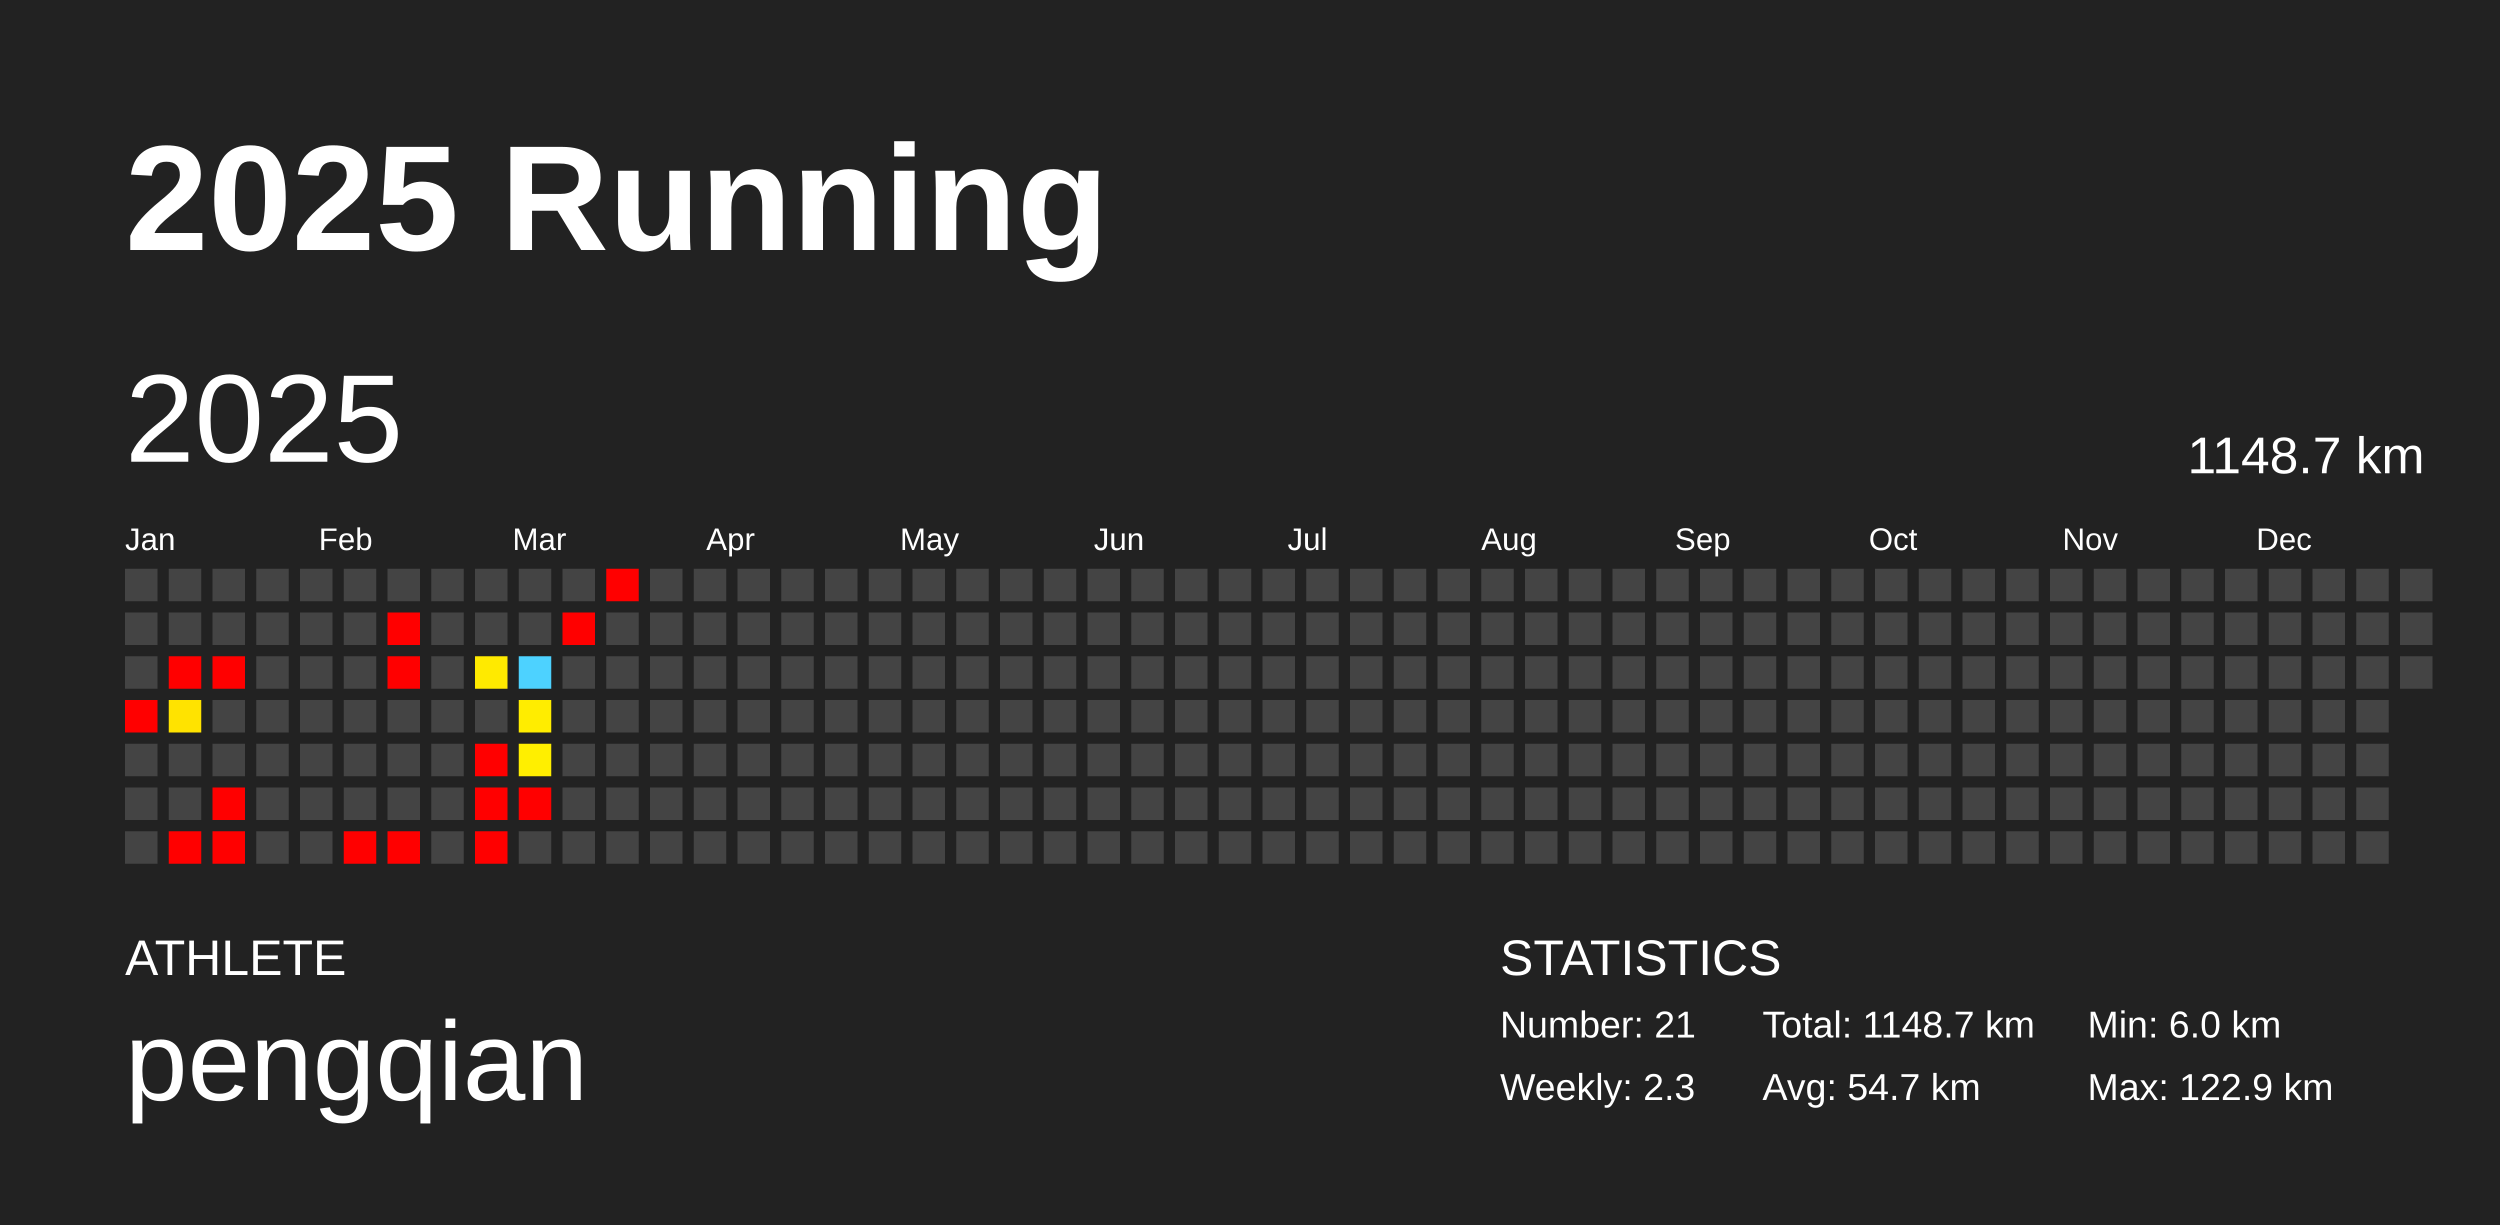
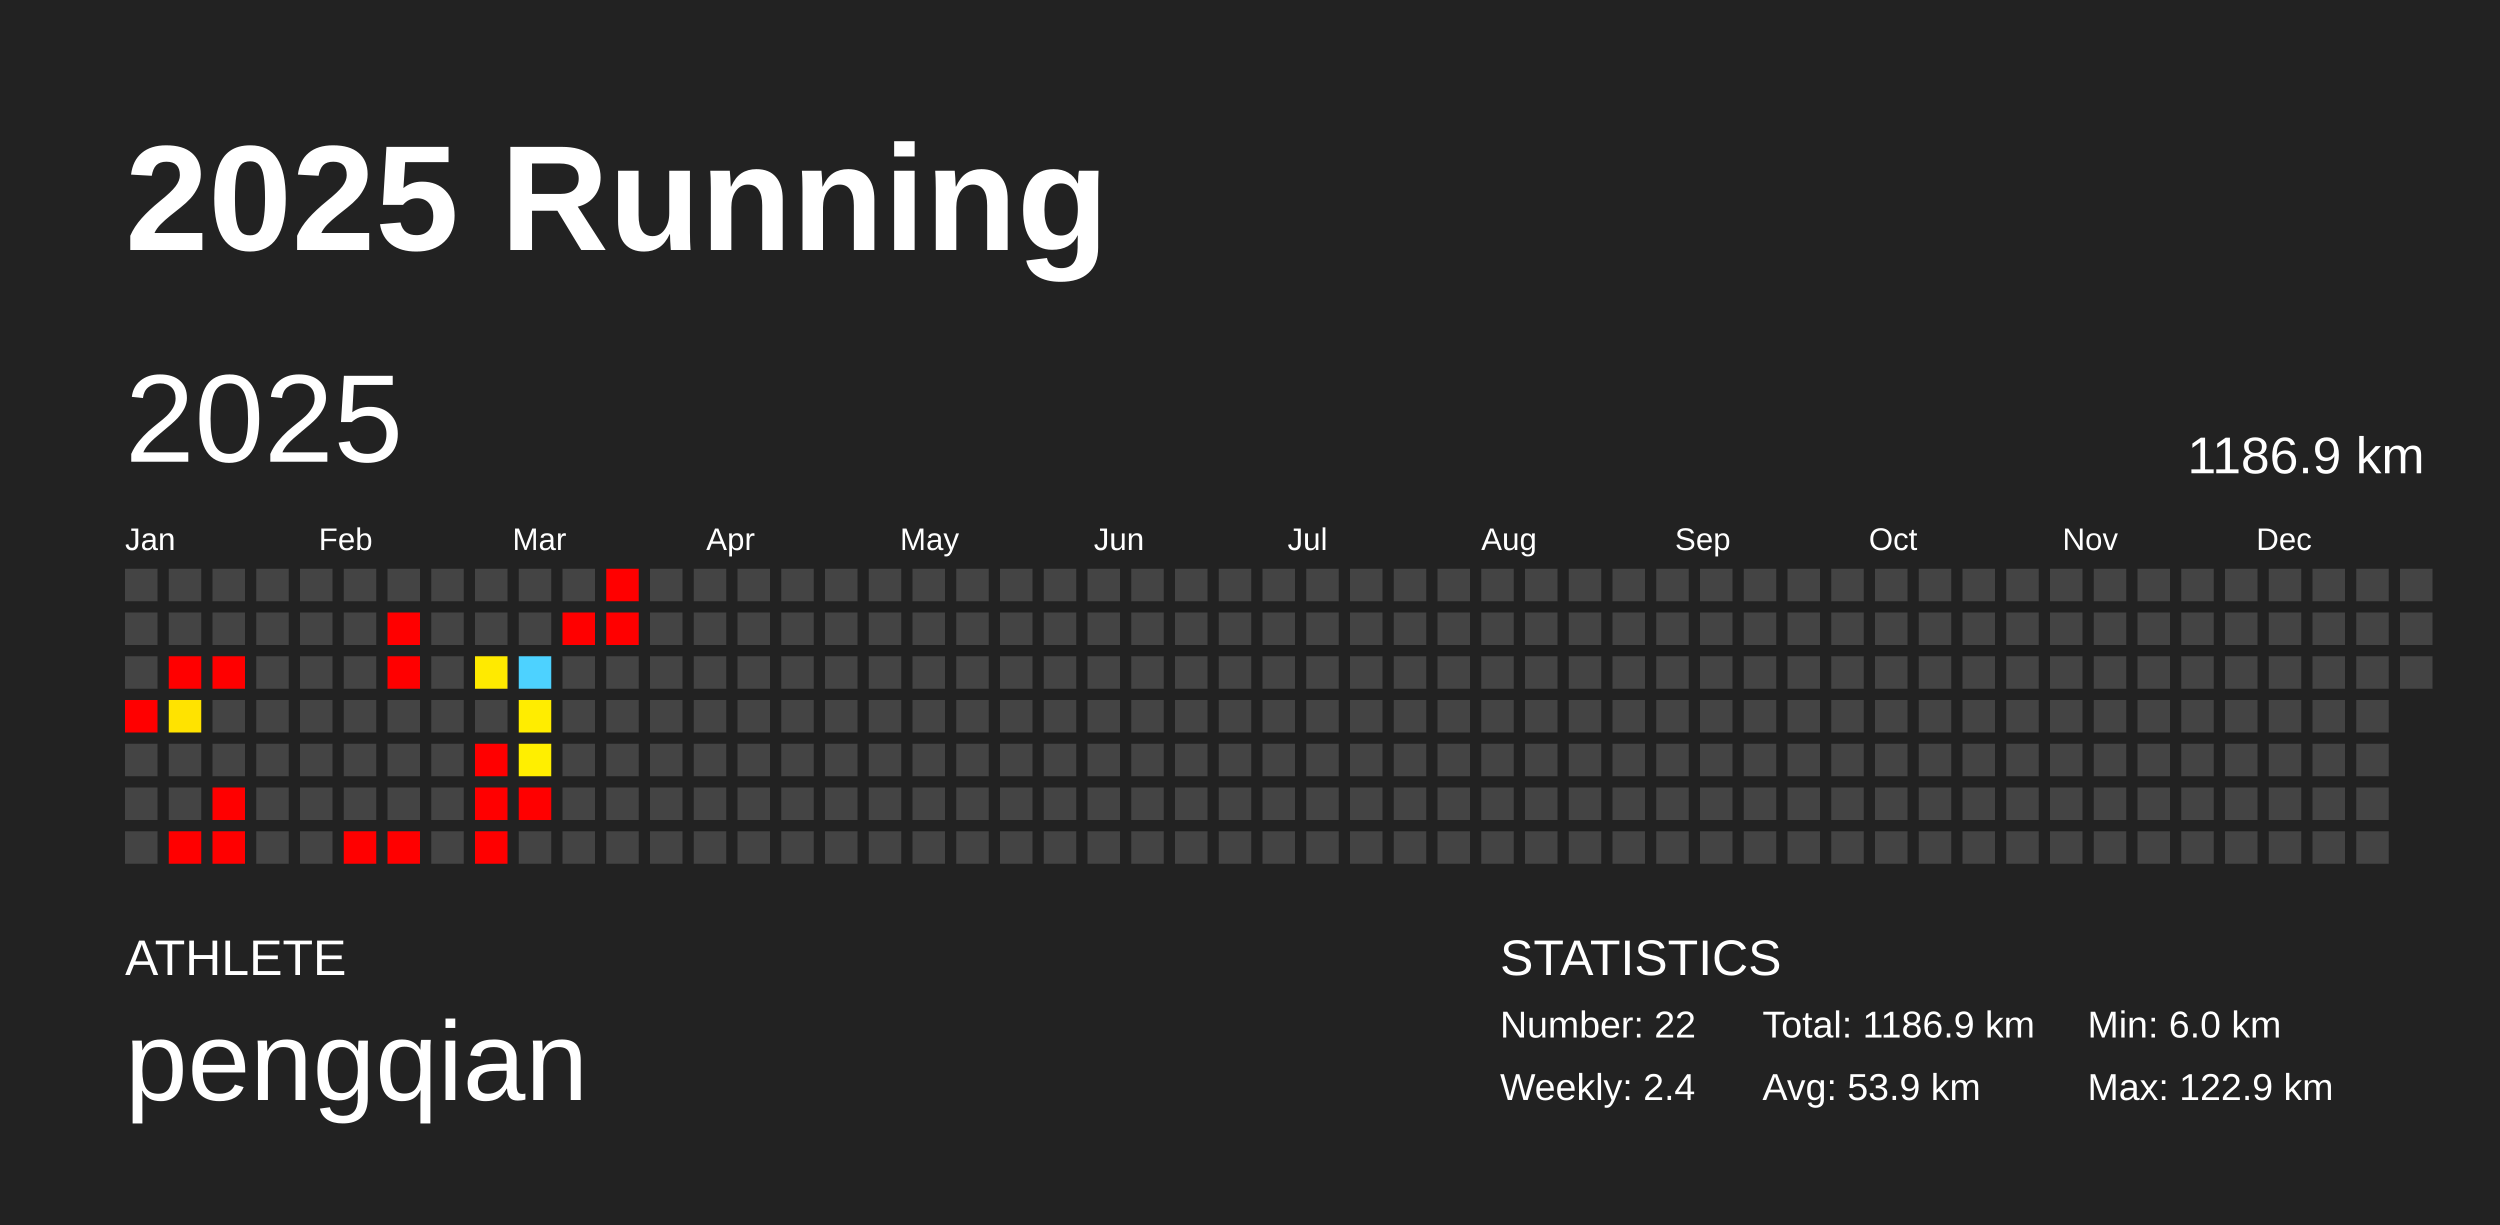
<svg xmlns="http://www.w3.org/2000/svg" baseProfile="full" height="98mm" version="1.1" viewBox="0,0,200,98" width="200mm">
  <defs />
  <rect fill="#222222" height="98" width="200" x="0" y="0" />
  <text fill="#FFFFFF" style="font-size:12px; font-family:Arial; font-weight:bold;" x="10" y="20">2025 Running</text>
  <text fill="#FFFFFF" style="font-size:4px; font-family:Arial" x="10" y="78">ATHLETE</text>
  <text fill="#FFFFFF" style="font-size:9px; font-family:Arial" x="10" y="88">pengqian</text>
  <text fill="#FFFFFF" style="font-size:4px; font-family:Arial" x="120" y="78">STATISTICS</text>
-   <text fill="#FFFFFF" style="font-size:3px; font-family:Arial" x="120" y="83">Number: 21</text>
-   <text fill="#FFFFFF" style="font-size:3px; font-family:Arial" x="120" y="88">Weekly: 2.3</text>
-   <text fill="#FFFFFF" style="font-size:3px; font-family:Arial" x="141" y="83">Total: 1148.7 km</text>
-   <text fill="#FFFFFF" style="font-size:3px; font-family:Arial" x="141" y="88">Avg: 54.7 km</text>
+   <text fill="#FFFFFF" style="font-size:3px; font-family:Arial" x="120" y="83">Number: 22</text>
+   <text fill="#FFFFFF" style="font-size:3px; font-family:Arial" x="120" y="88">Weekly: 2.4</text>
+   <text fill="#FFFFFF" style="font-size:3px; font-family:Arial" x="141" y="83">Total: 1186.9 km</text>
+   <text fill="#FFFFFF" style="font-size:3px; font-family:Arial" x="141" y="88">Avg: 53.9 km</text>
  <text fill="#FFFFFF" style="font-size:3px; font-family:Arial" x="167" y="83">Min: 6.0 km</text>
  <text fill="#FFFFFF" style="font-size:3px; font-family:Arial" x="167" y="88">Max: 122.9 km</text>
  <text dominant-baseline="hanging" fill="#FFFFFF" style="font-size:10.0px; font-family:Arial;" x="10" y="30">2025</text>
-   <text dominant-baseline="hanging" fill="#FFFFFF" style="font-size:4.125px; font-family:Arial;" x="175" y="35">1148.7 km</text>
+   <text dominant-baseline="hanging" fill="#FFFFFF" style="font-size:4.125px; font-family:Arial;" x="175" y="35">1186.9 km</text>
  <text fill="#FFFFFF" style="font-size:2.5px; font-family:Arial" x="10.0" y="44">Jan</text>
  <text fill="#FFFFFF" style="font-size:2.5px; font-family:Arial" x="25.5" y="44">Feb</text>
  <text fill="#FFFFFF" style="font-size:2.5px; font-family:Arial" x="41.0" y="44">Mar</text>
  <text fill="#FFFFFF" style="font-size:2.5px; font-family:Arial" x="56.5" y="44">Apr</text>
  <text fill="#FFFFFF" style="font-size:2.5px; font-family:Arial" x="72.0" y="44">May</text>
  <text fill="#FFFFFF" style="font-size:2.5px; font-family:Arial" x="87.5" y="44">Jun</text>
  <text fill="#FFFFFF" style="font-size:2.5px; font-family:Arial" x="103.0" y="44">Jul</text>
  <text fill="#FFFFFF" style="font-size:2.5px; font-family:Arial" x="118.5" y="44">Aug</text>
  <text fill="#FFFFFF" style="font-size:2.5px; font-family:Arial" x="134.0" y="44">Sep</text>
  <text fill="#FFFFFF" style="font-size:2.5px; font-family:Arial" x="149.5" y="44">Oct</text>
  <text fill="#FFFFFF" style="font-size:2.5px; font-family:Arial" x="165.0" y="44">Nov</text>
  <text fill="#FFFFFF" style="font-size:2.5px; font-family:Arial" x="180.5" y="44">Dec</text>
  <rect fill="#444444" height="2.6" width="2.6" x="10.0" y="45.5" />
  <rect fill="#444444" height="2.6" width="2.6" x="10.0" y="49.0" />
  <rect fill="#444444" height="2.6" width="2.6" x="10.0" y="52.5" />
  <rect fill="red" height="2.6" width="2.6" x="10.0" y="56.0" />
  <rect fill="#444444" height="2.6" width="2.6" x="10.0" y="59.5" />
  <rect fill="#444444" height="2.6" width="2.6" x="10.0" y="63.0" />
  <rect fill="#444444" height="2.6" width="2.6" x="10.0" y="66.5" />
  <rect fill="#444444" height="2.6" width="2.6" x="13.5" y="45.5" />
  <rect fill="#444444" height="2.6" width="2.6" x="13.5" y="49.0" />
  <rect fill="red" height="2.6" width="2.6" x="13.5" y="52.5" />
  <rect fill="#ffe300" height="2.6" width="2.6" x="13.5" y="56.0" />
  <rect fill="#444444" height="2.6" width="2.6" x="13.5" y="59.5" />
  <rect fill="#444444" height="2.6" width="2.6" x="13.5" y="63.0" />
  <rect fill="red" height="2.6" width="2.6" x="13.5" y="66.5" />
  <rect fill="#444444" height="2.6" width="2.6" x="17.0" y="45.5" />
  <rect fill="#444444" height="2.6" width="2.6" x="17.0" y="49.0" />
  <rect fill="red" height="2.6" width="2.6" x="17.0" y="52.5" />
  <rect fill="#444444" height="2.6" width="2.6" x="17.0" y="56.0" />
  <rect fill="#444444" height="2.6" width="2.6" x="17.0" y="59.5" />
  <rect fill="red" height="2.6" width="2.6" x="17.0" y="63.0" />
  <rect fill="red" height="2.6" width="2.6" x="17.0" y="66.5" />
  <rect fill="#444444" height="2.6" width="2.6" x="20.5" y="45.5" />
  <rect fill="#444444" height="2.6" width="2.6" x="20.5" y="49.0" />
  <rect fill="#444444" height="2.6" width="2.6" x="20.5" y="52.5" />
  <rect fill="#444444" height="2.6" width="2.6" x="20.5" y="56.0" />
  <rect fill="#444444" height="2.6" width="2.6" x="20.5" y="59.5" />
  <rect fill="#444444" height="2.6" width="2.6" x="20.5" y="63.0" />
  <rect fill="#444444" height="2.6" width="2.6" x="20.5" y="66.5" />
  <rect fill="#444444" height="2.6" width="2.6" x="24.0" y="45.5" />
  <rect fill="#444444" height="2.6" width="2.6" x="24.0" y="49.0" />
  <rect fill="#444444" height="2.6" width="2.6" x="24.0" y="52.5" />
  <rect fill="#444444" height="2.6" width="2.6" x="24.0" y="56.0" />
  <rect fill="#444444" height="2.6" width="2.6" x="24.0" y="59.5" />
  <rect fill="#444444" height="2.6" width="2.6" x="24.0" y="63.0" />
  <rect fill="#444444" height="2.6" width="2.6" x="24.0" y="66.5" />
  <rect fill="#444444" height="2.6" width="2.6" x="27.5" y="45.5" />
  <rect fill="#444444" height="2.6" width="2.6" x="27.5" y="49.0" />
  <rect fill="#444444" height="2.6" width="2.6" x="27.5" y="52.5" />
  <rect fill="#444444" height="2.6" width="2.6" x="27.5" y="56.0" />
  <rect fill="#444444" height="2.6" width="2.6" x="27.5" y="59.5" />
  <rect fill="#444444" height="2.6" width="2.6" x="27.5" y="63.0" />
  <rect fill="red" height="2.6" width="2.6" x="27.5" y="66.5" />
  <rect fill="#444444" height="2.6" width="2.6" x="31.0" y="45.5" />
  <rect fill="red" height="2.6" width="2.6" x="31.0" y="49.0" />
  <rect fill="red" height="2.6" width="2.6" x="31.0" y="52.5" />
  <rect fill="#444444" height="2.6" width="2.6" x="31.0" y="56.0" />
  <rect fill="#444444" height="2.6" width="2.6" x="31.0" y="59.5" />
  <rect fill="#444444" height="2.6" width="2.6" x="31.0" y="63.0" />
  <rect fill="red" height="2.6" width="2.6" x="31.0" y="66.5" />
  <rect fill="#444444" height="2.6" width="2.6" x="34.5" y="45.5" />
  <rect fill="#444444" height="2.6" width="2.6" x="34.5" y="49.0" />
  <rect fill="#444444" height="2.6" width="2.6" x="34.5" y="52.5" />
  <rect fill="#444444" height="2.6" width="2.6" x="34.5" y="56.0" />
  <rect fill="#444444" height="2.6" width="2.6" x="34.5" y="59.5" />
  <rect fill="#444444" height="2.6" width="2.6" x="34.5" y="63.0" />
  <rect fill="#444444" height="2.6" width="2.6" x="34.5" y="66.5" />
  <rect fill="#444444" height="2.6" width="2.6" x="38.0" y="45.5" />
  <rect fill="#444444" height="2.6" width="2.6" x="38.0" y="49.0" />
  <rect fill="#ffea00" height="2.6" width="2.6" x="38.0" y="52.5" />
  <rect fill="#444444" height="2.6" width="2.6" x="38.0" y="56.0" />
  <rect fill="red" height="2.6" width="2.6" x="38.0" y="59.5" />
  <rect fill="red" height="2.6" width="2.6" x="38.0" y="63.0" />
  <rect fill="red" height="2.6" width="2.6" x="38.0" y="66.5" />
  <rect fill="#444444" height="2.6" width="2.6" x="41.5" y="45.5" />
  <rect fill="#444444" height="2.6" width="2.6" x="41.5" y="49.0" />
  <rect fill="#4dd2ff" height="2.6" width="2.6" x="41.5" y="52.5" />
  <rect fill="#ffed00" height="2.6" width="2.6" x="41.5" y="56.0" />
  <rect fill="#ffef00" height="2.6" width="2.6" x="41.5" y="59.5" />
  <rect fill="red" height="2.6" width="2.6" x="41.5" y="63.0" />
  <rect fill="#444444" height="2.6" width="2.6" x="41.5" y="66.5" />
  <rect fill="#444444" height="2.6" width="2.6" x="45.0" y="45.5" />
  <rect fill="red" height="2.6" width="2.6" x="45.0" y="49.0" />
  <rect fill="#444444" height="2.6" width="2.6" x="45.0" y="52.5" />
  <rect fill="#444444" height="2.6" width="2.6" x="45.0" y="56.0" />
  <rect fill="#444444" height="2.6" width="2.6" x="45.0" y="59.5" />
  <rect fill="#444444" height="2.6" width="2.6" x="45.0" y="63.0" />
  <rect fill="#444444" height="2.6" width="2.6" x="45.0" y="66.5" />
  <rect fill="red" height="2.6" width="2.6" x="48.5" y="45.5" />
-   <rect fill="#444444" height="2.6" width="2.6" x="48.5" y="49.0" />
+   <rect fill="red" height="2.6" width="2.6" x="48.5" y="49.0" />
  <rect fill="#444444" height="2.6" width="2.6" x="48.5" y="52.5" />
  <rect fill="#444444" height="2.6" width="2.6" x="48.5" y="56.0" />
  <rect fill="#444444" height="2.6" width="2.6" x="48.5" y="59.5" />
  <rect fill="#444444" height="2.6" width="2.6" x="48.5" y="63.0" />
  <rect fill="#444444" height="2.6" width="2.6" x="48.5" y="66.5" />
  <rect fill="#444444" height="2.6" width="2.6" x="52.0" y="45.5" />
  <rect fill="#444444" height="2.6" width="2.6" x="52.0" y="49.0" />
  <rect fill="#444444" height="2.6" width="2.6" x="52.0" y="52.5" />
  <rect fill="#444444" height="2.6" width="2.6" x="52.0" y="56.0" />
  <rect fill="#444444" height="2.6" width="2.6" x="52.0" y="59.5" />
  <rect fill="#444444" height="2.6" width="2.6" x="52.0" y="63.0" />
  <rect fill="#444444" height="2.6" width="2.6" x="52.0" y="66.5" />
  <rect fill="#444444" height="2.6" width="2.6" x="55.5" y="45.5" />
  <rect fill="#444444" height="2.6" width="2.6" x="55.5" y="49.0" />
  <rect fill="#444444" height="2.6" width="2.6" x="55.5" y="52.5" />
  <rect fill="#444444" height="2.6" width="2.6" x="55.5" y="56.0" />
  <rect fill="#444444" height="2.6" width="2.6" x="55.5" y="59.5" />
  <rect fill="#444444" height="2.6" width="2.6" x="55.5" y="63.0" />
  <rect fill="#444444" height="2.6" width="2.6" x="55.5" y="66.5" />
  <rect fill="#444444" height="2.6" width="2.6" x="59.0" y="45.5" />
  <rect fill="#444444" height="2.6" width="2.6" x="59.0" y="49.0" />
  <rect fill="#444444" height="2.6" width="2.6" x="59.0" y="52.5" />
  <rect fill="#444444" height="2.6" width="2.6" x="59.0" y="56.0" />
  <rect fill="#444444" height="2.6" width="2.6" x="59.0" y="59.5" />
  <rect fill="#444444" height="2.6" width="2.6" x="59.0" y="63.0" />
  <rect fill="#444444" height="2.6" width="2.6" x="59.0" y="66.5" />
  <rect fill="#444444" height="2.6" width="2.6" x="62.5" y="45.5" />
  <rect fill="#444444" height="2.6" width="2.6" x="62.5" y="49.0" />
  <rect fill="#444444" height="2.6" width="2.6" x="62.5" y="52.5" />
  <rect fill="#444444" height="2.6" width="2.6" x="62.5" y="56.0" />
  <rect fill="#444444" height="2.6" width="2.6" x="62.5" y="59.5" />
  <rect fill="#444444" height="2.6" width="2.6" x="62.5" y="63.0" />
  <rect fill="#444444" height="2.6" width="2.6" x="62.5" y="66.5" />
  <rect fill="#444444" height="2.6" width="2.6" x="66.0" y="45.5" />
  <rect fill="#444444" height="2.6" width="2.6" x="66.0" y="49.0" />
  <rect fill="#444444" height="2.6" width="2.6" x="66.0" y="52.5" />
  <rect fill="#444444" height="2.6" width="2.6" x="66.0" y="56.0" />
  <rect fill="#444444" height="2.6" width="2.6" x="66.0" y="59.5" />
  <rect fill="#444444" height="2.6" width="2.6" x="66.0" y="63.0" />
  <rect fill="#444444" height="2.6" width="2.6" x="66.0" y="66.5" />
  <rect fill="#444444" height="2.6" width="2.6" x="69.5" y="45.5" />
  <rect fill="#444444" height="2.6" width="2.6" x="69.5" y="49.0" />
  <rect fill="#444444" height="2.6" width="2.6" x="69.5" y="52.5" />
  <rect fill="#444444" height="2.6" width="2.6" x="69.5" y="56.0" />
  <rect fill="#444444" height="2.6" width="2.6" x="69.5" y="59.5" />
  <rect fill="#444444" height="2.6" width="2.6" x="69.5" y="63.0" />
  <rect fill="#444444" height="2.6" width="2.6" x="69.5" y="66.5" />
  <rect fill="#444444" height="2.6" width="2.6" x="73.0" y="45.5" />
  <rect fill="#444444" height="2.6" width="2.6" x="73.0" y="49.0" />
  <rect fill="#444444" height="2.6" width="2.6" x="73.0" y="52.5" />
  <rect fill="#444444" height="2.6" width="2.6" x="73.0" y="56.0" />
  <rect fill="#444444" height="2.6" width="2.6" x="73.0" y="59.5" />
  <rect fill="#444444" height="2.6" width="2.6" x="73.0" y="63.0" />
  <rect fill="#444444" height="2.6" width="2.6" x="73.0" y="66.5" />
  <rect fill="#444444" height="2.6" width="2.6" x="76.5" y="45.5" />
  <rect fill="#444444" height="2.6" width="2.6" x="76.5" y="49.0" />
  <rect fill="#444444" height="2.6" width="2.6" x="76.5" y="52.5" />
  <rect fill="#444444" height="2.6" width="2.6" x="76.5" y="56.0" />
  <rect fill="#444444" height="2.6" width="2.6" x="76.5" y="59.5" />
  <rect fill="#444444" height="2.6" width="2.6" x="76.5" y="63.0" />
  <rect fill="#444444" height="2.6" width="2.6" x="76.5" y="66.5" />
  <rect fill="#444444" height="2.6" width="2.6" x="80.0" y="45.5" />
  <rect fill="#444444" height="2.6" width="2.6" x="80.0" y="49.0" />
  <rect fill="#444444" height="2.6" width="2.6" x="80.0" y="52.5" />
  <rect fill="#444444" height="2.6" width="2.6" x="80.0" y="56.0" />
  <rect fill="#444444" height="2.6" width="2.6" x="80.0" y="59.5" />
  <rect fill="#444444" height="2.6" width="2.6" x="80.0" y="63.0" />
  <rect fill="#444444" height="2.6" width="2.6" x="80.0" y="66.5" />
  <rect fill="#444444" height="2.6" width="2.6" x="83.5" y="45.5" />
  <rect fill="#444444" height="2.6" width="2.6" x="83.5" y="49.0" />
  <rect fill="#444444" height="2.6" width="2.6" x="83.5" y="52.5" />
  <rect fill="#444444" height="2.6" width="2.6" x="83.5" y="56.0" />
  <rect fill="#444444" height="2.6" width="2.6" x="83.5" y="59.5" />
  <rect fill="#444444" height="2.6" width="2.6" x="83.5" y="63.0" />
  <rect fill="#444444" height="2.6" width="2.6" x="83.5" y="66.5" />
  <rect fill="#444444" height="2.6" width="2.6" x="87.0" y="45.5" />
  <rect fill="#444444" height="2.6" width="2.6" x="87.0" y="49.0" />
  <rect fill="#444444" height="2.6" width="2.6" x="87.0" y="52.5" />
  <rect fill="#444444" height="2.6" width="2.6" x="87.0" y="56.0" />
  <rect fill="#444444" height="2.6" width="2.6" x="87.0" y="59.5" />
  <rect fill="#444444" height="2.6" width="2.6" x="87.0" y="63.0" />
  <rect fill="#444444" height="2.6" width="2.6" x="87.0" y="66.5" />
  <rect fill="#444444" height="2.6" width="2.6" x="90.5" y="45.5" />
  <rect fill="#444444" height="2.6" width="2.6" x="90.5" y="49.0" />
  <rect fill="#444444" height="2.6" width="2.6" x="90.5" y="52.5" />
  <rect fill="#444444" height="2.6" width="2.6" x="90.5" y="56.0" />
  <rect fill="#444444" height="2.6" width="2.6" x="90.5" y="59.5" />
  <rect fill="#444444" height="2.6" width="2.6" x="90.5" y="63.0" />
  <rect fill="#444444" height="2.6" width="2.6" x="90.5" y="66.5" />
  <rect fill="#444444" height="2.6" width="2.6" x="94.0" y="45.5" />
  <rect fill="#444444" height="2.6" width="2.6" x="94.0" y="49.0" />
  <rect fill="#444444" height="2.6" width="2.6" x="94.0" y="52.5" />
  <rect fill="#444444" height="2.6" width="2.6" x="94.0" y="56.0" />
  <rect fill="#444444" height="2.6" width="2.6" x="94.0" y="59.5" />
  <rect fill="#444444" height="2.6" width="2.6" x="94.0" y="63.0" />
  <rect fill="#444444" height="2.6" width="2.6" x="94.0" y="66.5" />
  <rect fill="#444444" height="2.6" width="2.6" x="97.5" y="45.5" />
  <rect fill="#444444" height="2.6" width="2.6" x="97.5" y="49.0" />
  <rect fill="#444444" height="2.6" width="2.6" x="97.5" y="52.5" />
  <rect fill="#444444" height="2.6" width="2.6" x="97.5" y="56.0" />
  <rect fill="#444444" height="2.6" width="2.6" x="97.5" y="59.5" />
  <rect fill="#444444" height="2.6" width="2.6" x="97.5" y="63.0" />
  <rect fill="#444444" height="2.6" width="2.6" x="97.5" y="66.5" />
  <rect fill="#444444" height="2.6" width="2.6" x="101.0" y="45.5" />
  <rect fill="#444444" height="2.6" width="2.6" x="101.0" y="49.0" />
  <rect fill="#444444" height="2.6" width="2.6" x="101.0" y="52.5" />
  <rect fill="#444444" height="2.6" width="2.6" x="101.0" y="56.0" />
  <rect fill="#444444" height="2.6" width="2.6" x="101.0" y="59.5" />
  <rect fill="#444444" height="2.6" width="2.6" x="101.0" y="63.0" />
  <rect fill="#444444" height="2.6" width="2.6" x="101.0" y="66.5" />
  <rect fill="#444444" height="2.6" width="2.6" x="104.5" y="45.5" />
  <rect fill="#444444" height="2.6" width="2.6" x="104.5" y="49.0" />
  <rect fill="#444444" height="2.6" width="2.6" x="104.5" y="52.5" />
  <rect fill="#444444" height="2.6" width="2.6" x="104.5" y="56.0" />
  <rect fill="#444444" height="2.6" width="2.6" x="104.5" y="59.5" />
  <rect fill="#444444" height="2.6" width="2.6" x="104.5" y="63.0" />
  <rect fill="#444444" height="2.6" width="2.6" x="104.5" y="66.5" />
  <rect fill="#444444" height="2.6" width="2.6" x="108.0" y="45.5" />
  <rect fill="#444444" height="2.6" width="2.6" x="108.0" y="49.0" />
  <rect fill="#444444" height="2.6" width="2.6" x="108.0" y="52.5" />
  <rect fill="#444444" height="2.6" width="2.6" x="108.0" y="56.0" />
  <rect fill="#444444" height="2.6" width="2.6" x="108.0" y="59.5" />
  <rect fill="#444444" height="2.6" width="2.6" x="108.0" y="63.0" />
  <rect fill="#444444" height="2.6" width="2.6" x="108.0" y="66.5" />
  <rect fill="#444444" height="2.6" width="2.6" x="111.5" y="45.5" />
  <rect fill="#444444" height="2.6" width="2.6" x="111.5" y="49.0" />
  <rect fill="#444444" height="2.6" width="2.6" x="111.5" y="52.5" />
  <rect fill="#444444" height="2.6" width="2.6" x="111.5" y="56.0" />
  <rect fill="#444444" height="2.6" width="2.6" x="111.5" y="59.5" />
  <rect fill="#444444" height="2.6" width="2.6" x="111.5" y="63.0" />
  <rect fill="#444444" height="2.6" width="2.6" x="111.5" y="66.5" />
  <rect fill="#444444" height="2.6" width="2.6" x="115.0" y="45.5" />
  <rect fill="#444444" height="2.6" width="2.6" x="115.0" y="49.0" />
  <rect fill="#444444" height="2.6" width="2.6" x="115.0" y="52.5" />
  <rect fill="#444444" height="2.6" width="2.6" x="115.0" y="56.0" />
  <rect fill="#444444" height="2.6" width="2.6" x="115.0" y="59.5" />
  <rect fill="#444444" height="2.6" width="2.6" x="115.0" y="63.0" />
  <rect fill="#444444" height="2.6" width="2.6" x="115.0" y="66.5" />
  <rect fill="#444444" height="2.6" width="2.6" x="118.5" y="45.5" />
  <rect fill="#444444" height="2.6" width="2.6" x="118.5" y="49.0" />
  <rect fill="#444444" height="2.6" width="2.6" x="118.5" y="52.5" />
  <rect fill="#444444" height="2.6" width="2.6" x="118.5" y="56.0" />
  <rect fill="#444444" height="2.6" width="2.6" x="118.5" y="59.5" />
  <rect fill="#444444" height="2.6" width="2.6" x="118.5" y="63.0" />
  <rect fill="#444444" height="2.6" width="2.6" x="118.5" y="66.5" />
  <rect fill="#444444" height="2.6" width="2.6" x="122.0" y="45.5" />
  <rect fill="#444444" height="2.6" width="2.6" x="122.0" y="49.0" />
  <rect fill="#444444" height="2.6" width="2.6" x="122.0" y="52.5" />
  <rect fill="#444444" height="2.6" width="2.6" x="122.0" y="56.0" />
  <rect fill="#444444" height="2.6" width="2.6" x="122.0" y="59.5" />
  <rect fill="#444444" height="2.6" width="2.6" x="122.0" y="63.0" />
  <rect fill="#444444" height="2.6" width="2.6" x="122.0" y="66.5" />
  <rect fill="#444444" height="2.6" width="2.6" x="125.5" y="45.5" />
  <rect fill="#444444" height="2.6" width="2.6" x="125.5" y="49.0" />
  <rect fill="#444444" height="2.6" width="2.6" x="125.5" y="52.5" />
  <rect fill="#444444" height="2.6" width="2.6" x="125.5" y="56.0" />
  <rect fill="#444444" height="2.6" width="2.6" x="125.5" y="59.5" />
  <rect fill="#444444" height="2.6" width="2.6" x="125.5" y="63.0" />
  <rect fill="#444444" height="2.6" width="2.6" x="125.5" y="66.5" />
  <rect fill="#444444" height="2.6" width="2.6" x="129.0" y="45.5" />
  <rect fill="#444444" height="2.6" width="2.6" x="129.0" y="49.0" />
  <rect fill="#444444" height="2.6" width="2.6" x="129.0" y="52.5" />
  <rect fill="#444444" height="2.6" width="2.6" x="129.0" y="56.0" />
  <rect fill="#444444" height="2.6" width="2.6" x="129.0" y="59.5" />
  <rect fill="#444444" height="2.6" width="2.6" x="129.0" y="63.0" />
  <rect fill="#444444" height="2.6" width="2.6" x="129.0" y="66.5" />
  <rect fill="#444444" height="2.6" width="2.6" x="132.5" y="45.5" />
  <rect fill="#444444" height="2.6" width="2.6" x="132.5" y="49.0" />
  <rect fill="#444444" height="2.6" width="2.6" x="132.5" y="52.5" />
  <rect fill="#444444" height="2.6" width="2.6" x="132.5" y="56.0" />
  <rect fill="#444444" height="2.6" width="2.6" x="132.5" y="59.5" />
  <rect fill="#444444" height="2.6" width="2.6" x="132.5" y="63.0" />
  <rect fill="#444444" height="2.6" width="2.6" x="132.5" y="66.5" />
  <rect fill="#444444" height="2.6" width="2.6" x="136.0" y="45.5" />
  <rect fill="#444444" height="2.6" width="2.6" x="136.0" y="49.0" />
  <rect fill="#444444" height="2.6" width="2.6" x="136.0" y="52.5" />
  <rect fill="#444444" height="2.6" width="2.6" x="136.0" y="56.0" />
  <rect fill="#444444" height="2.6" width="2.6" x="136.0" y="59.5" />
  <rect fill="#444444" height="2.6" width="2.6" x="136.0" y="63.0" />
  <rect fill="#444444" height="2.6" width="2.6" x="136.0" y="66.5" />
  <rect fill="#444444" height="2.6" width="2.6" x="139.5" y="45.5" />
  <rect fill="#444444" height="2.6" width="2.6" x="139.5" y="49.0" />
  <rect fill="#444444" height="2.6" width="2.6" x="139.5" y="52.5" />
  <rect fill="#444444" height="2.6" width="2.6" x="139.5" y="56.0" />
  <rect fill="#444444" height="2.6" width="2.6" x="139.5" y="59.5" />
  <rect fill="#444444" height="2.6" width="2.6" x="139.5" y="63.0" />
  <rect fill="#444444" height="2.6" width="2.6" x="139.5" y="66.5" />
  <rect fill="#444444" height="2.6" width="2.6" x="143.0" y="45.5" />
  <rect fill="#444444" height="2.6" width="2.6" x="143.0" y="49.0" />
  <rect fill="#444444" height="2.6" width="2.6" x="143.0" y="52.5" />
  <rect fill="#444444" height="2.6" width="2.6" x="143.0" y="56.0" />
  <rect fill="#444444" height="2.6" width="2.6" x="143.0" y="59.5" />
  <rect fill="#444444" height="2.6" width="2.6" x="143.0" y="63.0" />
  <rect fill="#444444" height="2.6" width="2.6" x="143.0" y="66.5" />
  <rect fill="#444444" height="2.6" width="2.6" x="146.5" y="45.5" />
  <rect fill="#444444" height="2.6" width="2.6" x="146.5" y="49.0" />
  <rect fill="#444444" height="2.6" width="2.6" x="146.5" y="52.5" />
  <rect fill="#444444" height="2.6" width="2.6" x="146.5" y="56.0" />
  <rect fill="#444444" height="2.6" width="2.6" x="146.5" y="59.5" />
  <rect fill="#444444" height="2.6" width="2.6" x="146.5" y="63.0" />
  <rect fill="#444444" height="2.6" width="2.6" x="146.5" y="66.5" />
  <rect fill="#444444" height="2.6" width="2.6" x="150.0" y="45.5" />
  <rect fill="#444444" height="2.6" width="2.6" x="150.0" y="49.0" />
  <rect fill="#444444" height="2.6" width="2.6" x="150.0" y="52.5" />
  <rect fill="#444444" height="2.6" width="2.6" x="150.0" y="56.0" />
  <rect fill="#444444" height="2.6" width="2.6" x="150.0" y="59.5" />
  <rect fill="#444444" height="2.6" width="2.6" x="150.0" y="63.0" />
  <rect fill="#444444" height="2.6" width="2.6" x="150.0" y="66.5" />
  <rect fill="#444444" height="2.6" width="2.6" x="153.5" y="45.5" />
  <rect fill="#444444" height="2.6" width="2.6" x="153.5" y="49.0" />
  <rect fill="#444444" height="2.6" width="2.6" x="153.5" y="52.5" />
  <rect fill="#444444" height="2.6" width="2.6" x="153.5" y="56.0" />
  <rect fill="#444444" height="2.6" width="2.6" x="153.5" y="59.5" />
  <rect fill="#444444" height="2.6" width="2.6" x="153.5" y="63.0" />
  <rect fill="#444444" height="2.6" width="2.6" x="153.5" y="66.5" />
  <rect fill="#444444" height="2.6" width="2.6" x="157.0" y="45.5" />
  <rect fill="#444444" height="2.6" width="2.6" x="157.0" y="49.0" />
  <rect fill="#444444" height="2.6" width="2.6" x="157.0" y="52.5" />
  <rect fill="#444444" height="2.6" width="2.6" x="157.0" y="56.0" />
  <rect fill="#444444" height="2.6" width="2.6" x="157.0" y="59.5" />
  <rect fill="#444444" height="2.6" width="2.6" x="157.0" y="63.0" />
  <rect fill="#444444" height="2.6" width="2.6" x="157.0" y="66.5" />
  <rect fill="#444444" height="2.6" width="2.6" x="160.5" y="45.5" />
  <rect fill="#444444" height="2.6" width="2.6" x="160.5" y="49.0" />
  <rect fill="#444444" height="2.6" width="2.6" x="160.5" y="52.5" />
  <rect fill="#444444" height="2.6" width="2.6" x="160.5" y="56.0" />
  <rect fill="#444444" height="2.6" width="2.6" x="160.5" y="59.5" />
  <rect fill="#444444" height="2.6" width="2.6" x="160.5" y="63.0" />
  <rect fill="#444444" height="2.6" width="2.6" x="160.5" y="66.5" />
  <rect fill="#444444" height="2.6" width="2.6" x="164.0" y="45.5" />
  <rect fill="#444444" height="2.6" width="2.6" x="164.0" y="49.0" />
  <rect fill="#444444" height="2.6" width="2.6" x="164.0" y="52.5" />
  <rect fill="#444444" height="2.6" width="2.6" x="164.0" y="56.0" />
  <rect fill="#444444" height="2.6" width="2.6" x="164.0" y="59.5" />
  <rect fill="#444444" height="2.6" width="2.6" x="164.0" y="63.0" />
  <rect fill="#444444" height="2.6" width="2.6" x="164.0" y="66.5" />
  <rect fill="#444444" height="2.6" width="2.6" x="167.5" y="45.5" />
  <rect fill="#444444" height="2.6" width="2.6" x="167.5" y="49.0" />
  <rect fill="#444444" height="2.6" width="2.6" x="167.5" y="52.5" />
  <rect fill="#444444" height="2.6" width="2.6" x="167.5" y="56.0" />
  <rect fill="#444444" height="2.6" width="2.6" x="167.5" y="59.5" />
  <rect fill="#444444" height="2.6" width="2.6" x="167.5" y="63.0" />
  <rect fill="#444444" height="2.6" width="2.6" x="167.5" y="66.5" />
  <rect fill="#444444" height="2.6" width="2.6" x="171.0" y="45.5" />
  <rect fill="#444444" height="2.6" width="2.6" x="171.0" y="49.0" />
  <rect fill="#444444" height="2.6" width="2.6" x="171.0" y="52.5" />
  <rect fill="#444444" height="2.6" width="2.6" x="171.0" y="56.0" />
  <rect fill="#444444" height="2.6" width="2.6" x="171.0" y="59.5" />
  <rect fill="#444444" height="2.6" width="2.6" x="171.0" y="63.0" />
  <rect fill="#444444" height="2.6" width="2.6" x="171.0" y="66.5" />
  <rect fill="#444444" height="2.6" width="2.6" x="174.5" y="45.5" />
  <rect fill="#444444" height="2.6" width="2.6" x="174.5" y="49.0" />
  <rect fill="#444444" height="2.6" width="2.6" x="174.5" y="52.5" />
  <rect fill="#444444" height="2.6" width="2.6" x="174.5" y="56.0" />
  <rect fill="#444444" height="2.6" width="2.6" x="174.5" y="59.5" />
  <rect fill="#444444" height="2.6" width="2.6" x="174.5" y="63.0" />
  <rect fill="#444444" height="2.6" width="2.6" x="174.5" y="66.5" />
  <rect fill="#444444" height="2.6" width="2.6" x="178.0" y="45.5" />
  <rect fill="#444444" height="2.6" width="2.6" x="178.0" y="49.0" />
  <rect fill="#444444" height="2.6" width="2.6" x="178.0" y="52.5" />
  <rect fill="#444444" height="2.6" width="2.6" x="178.0" y="56.0" />
  <rect fill="#444444" height="2.6" width="2.6" x="178.0" y="59.5" />
  <rect fill="#444444" height="2.6" width="2.6" x="178.0" y="63.0" />
  <rect fill="#444444" height="2.6" width="2.6" x="178.0" y="66.5" />
  <rect fill="#444444" height="2.6" width="2.6" x="181.5" y="45.5" />
  <rect fill="#444444" height="2.6" width="2.6" x="181.5" y="49.0" />
  <rect fill="#444444" height="2.6" width="2.6" x="181.5" y="52.5" />
  <rect fill="#444444" height="2.6" width="2.6" x="181.5" y="56.0" />
  <rect fill="#444444" height="2.6" width="2.6" x="181.5" y="59.5" />
  <rect fill="#444444" height="2.6" width="2.6" x="181.5" y="63.0" />
  <rect fill="#444444" height="2.6" width="2.6" x="181.5" y="66.5" />
  <rect fill="#444444" height="2.6" width="2.6" x="185.0" y="45.5" />
  <rect fill="#444444" height="2.6" width="2.6" x="185.0" y="49.0" />
  <rect fill="#444444" height="2.6" width="2.6" x="185.0" y="52.5" />
  <rect fill="#444444" height="2.6" width="2.6" x="185.0" y="56.0" />
  <rect fill="#444444" height="2.6" width="2.6" x="185.0" y="59.5" />
  <rect fill="#444444" height="2.6" width="2.6" x="185.0" y="63.0" />
  <rect fill="#444444" height="2.6" width="2.6" x="185.0" y="66.5" />
  <rect fill="#444444" height="2.6" width="2.6" x="188.5" y="45.5" />
  <rect fill="#444444" height="2.6" width="2.6" x="188.5" y="49.0" />
  <rect fill="#444444" height="2.6" width="2.6" x="188.5" y="52.5" />
  <rect fill="#444444" height="2.6" width="2.6" x="188.5" y="56.0" />
  <rect fill="#444444" height="2.6" width="2.6" x="188.5" y="59.5" />
  <rect fill="#444444" height="2.6" width="2.6" x="188.5" y="63.0" />
  <rect fill="#444444" height="2.6" width="2.6" x="188.5" y="66.5" />
  <rect fill="#444444" height="2.6" width="2.6" x="192.0" y="45.5" />
  <rect fill="#444444" height="2.6" width="2.6" x="192.0" y="49.0" />
  <rect fill="#444444" height="2.6" width="2.6" x="192.0" y="52.5" />
</svg>
